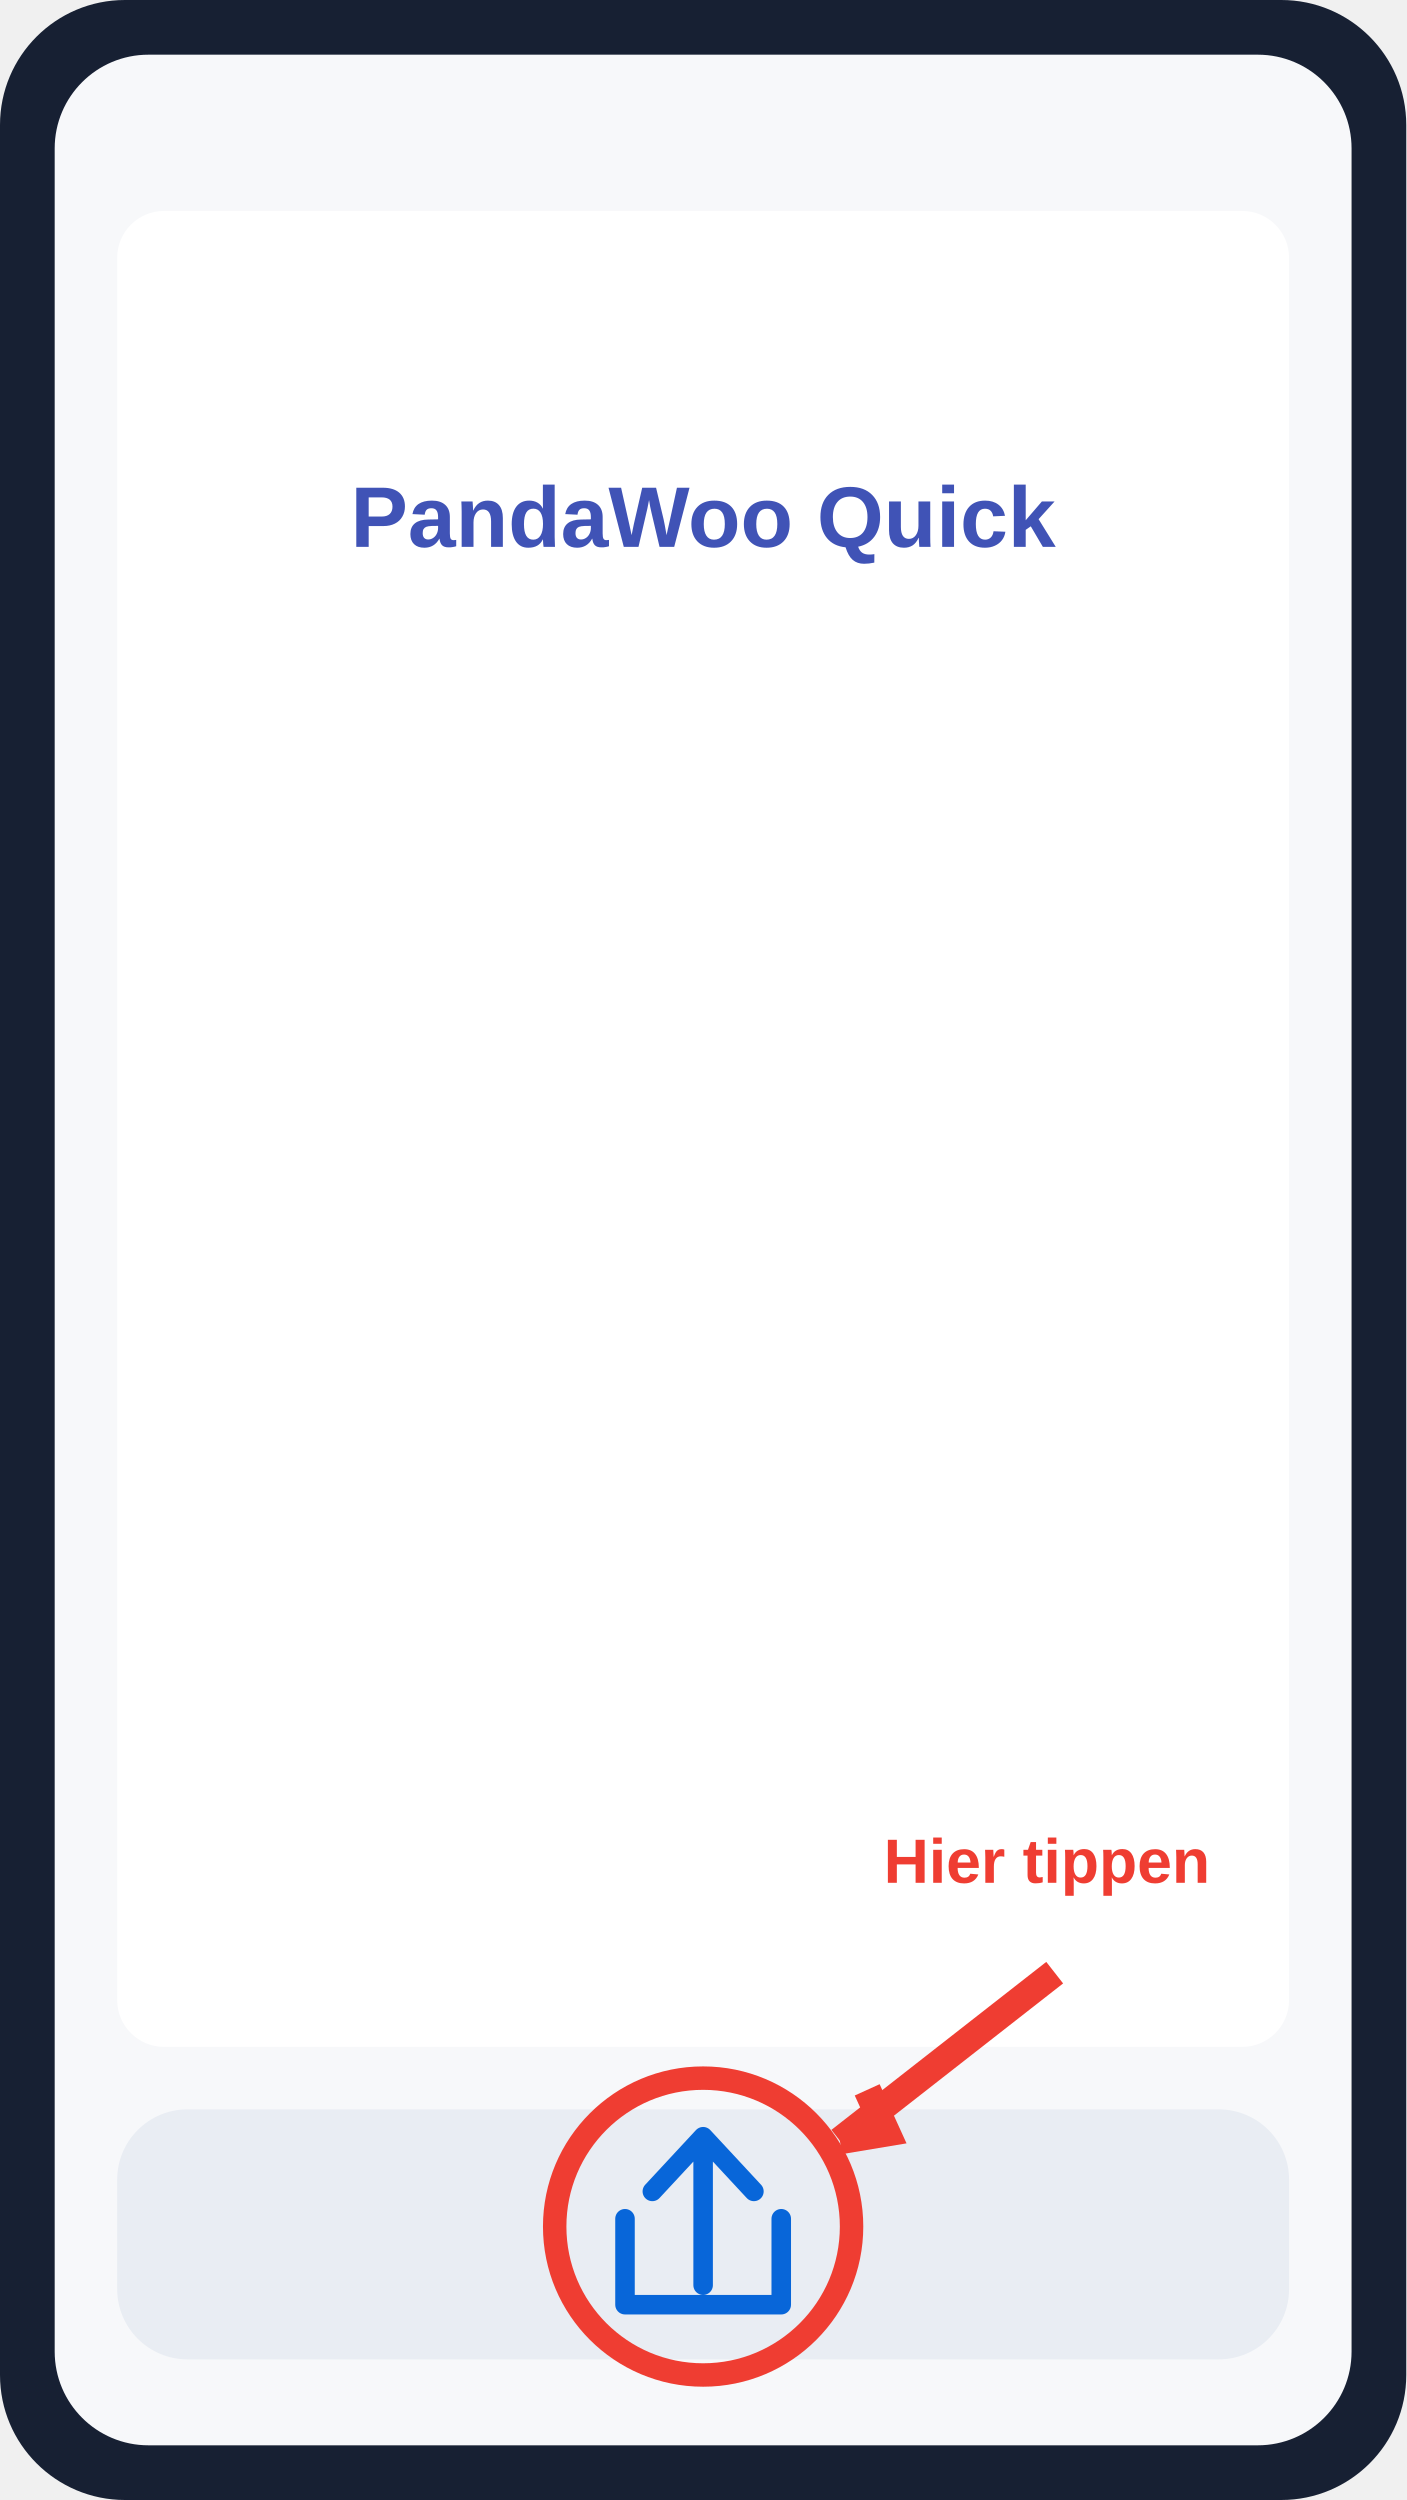
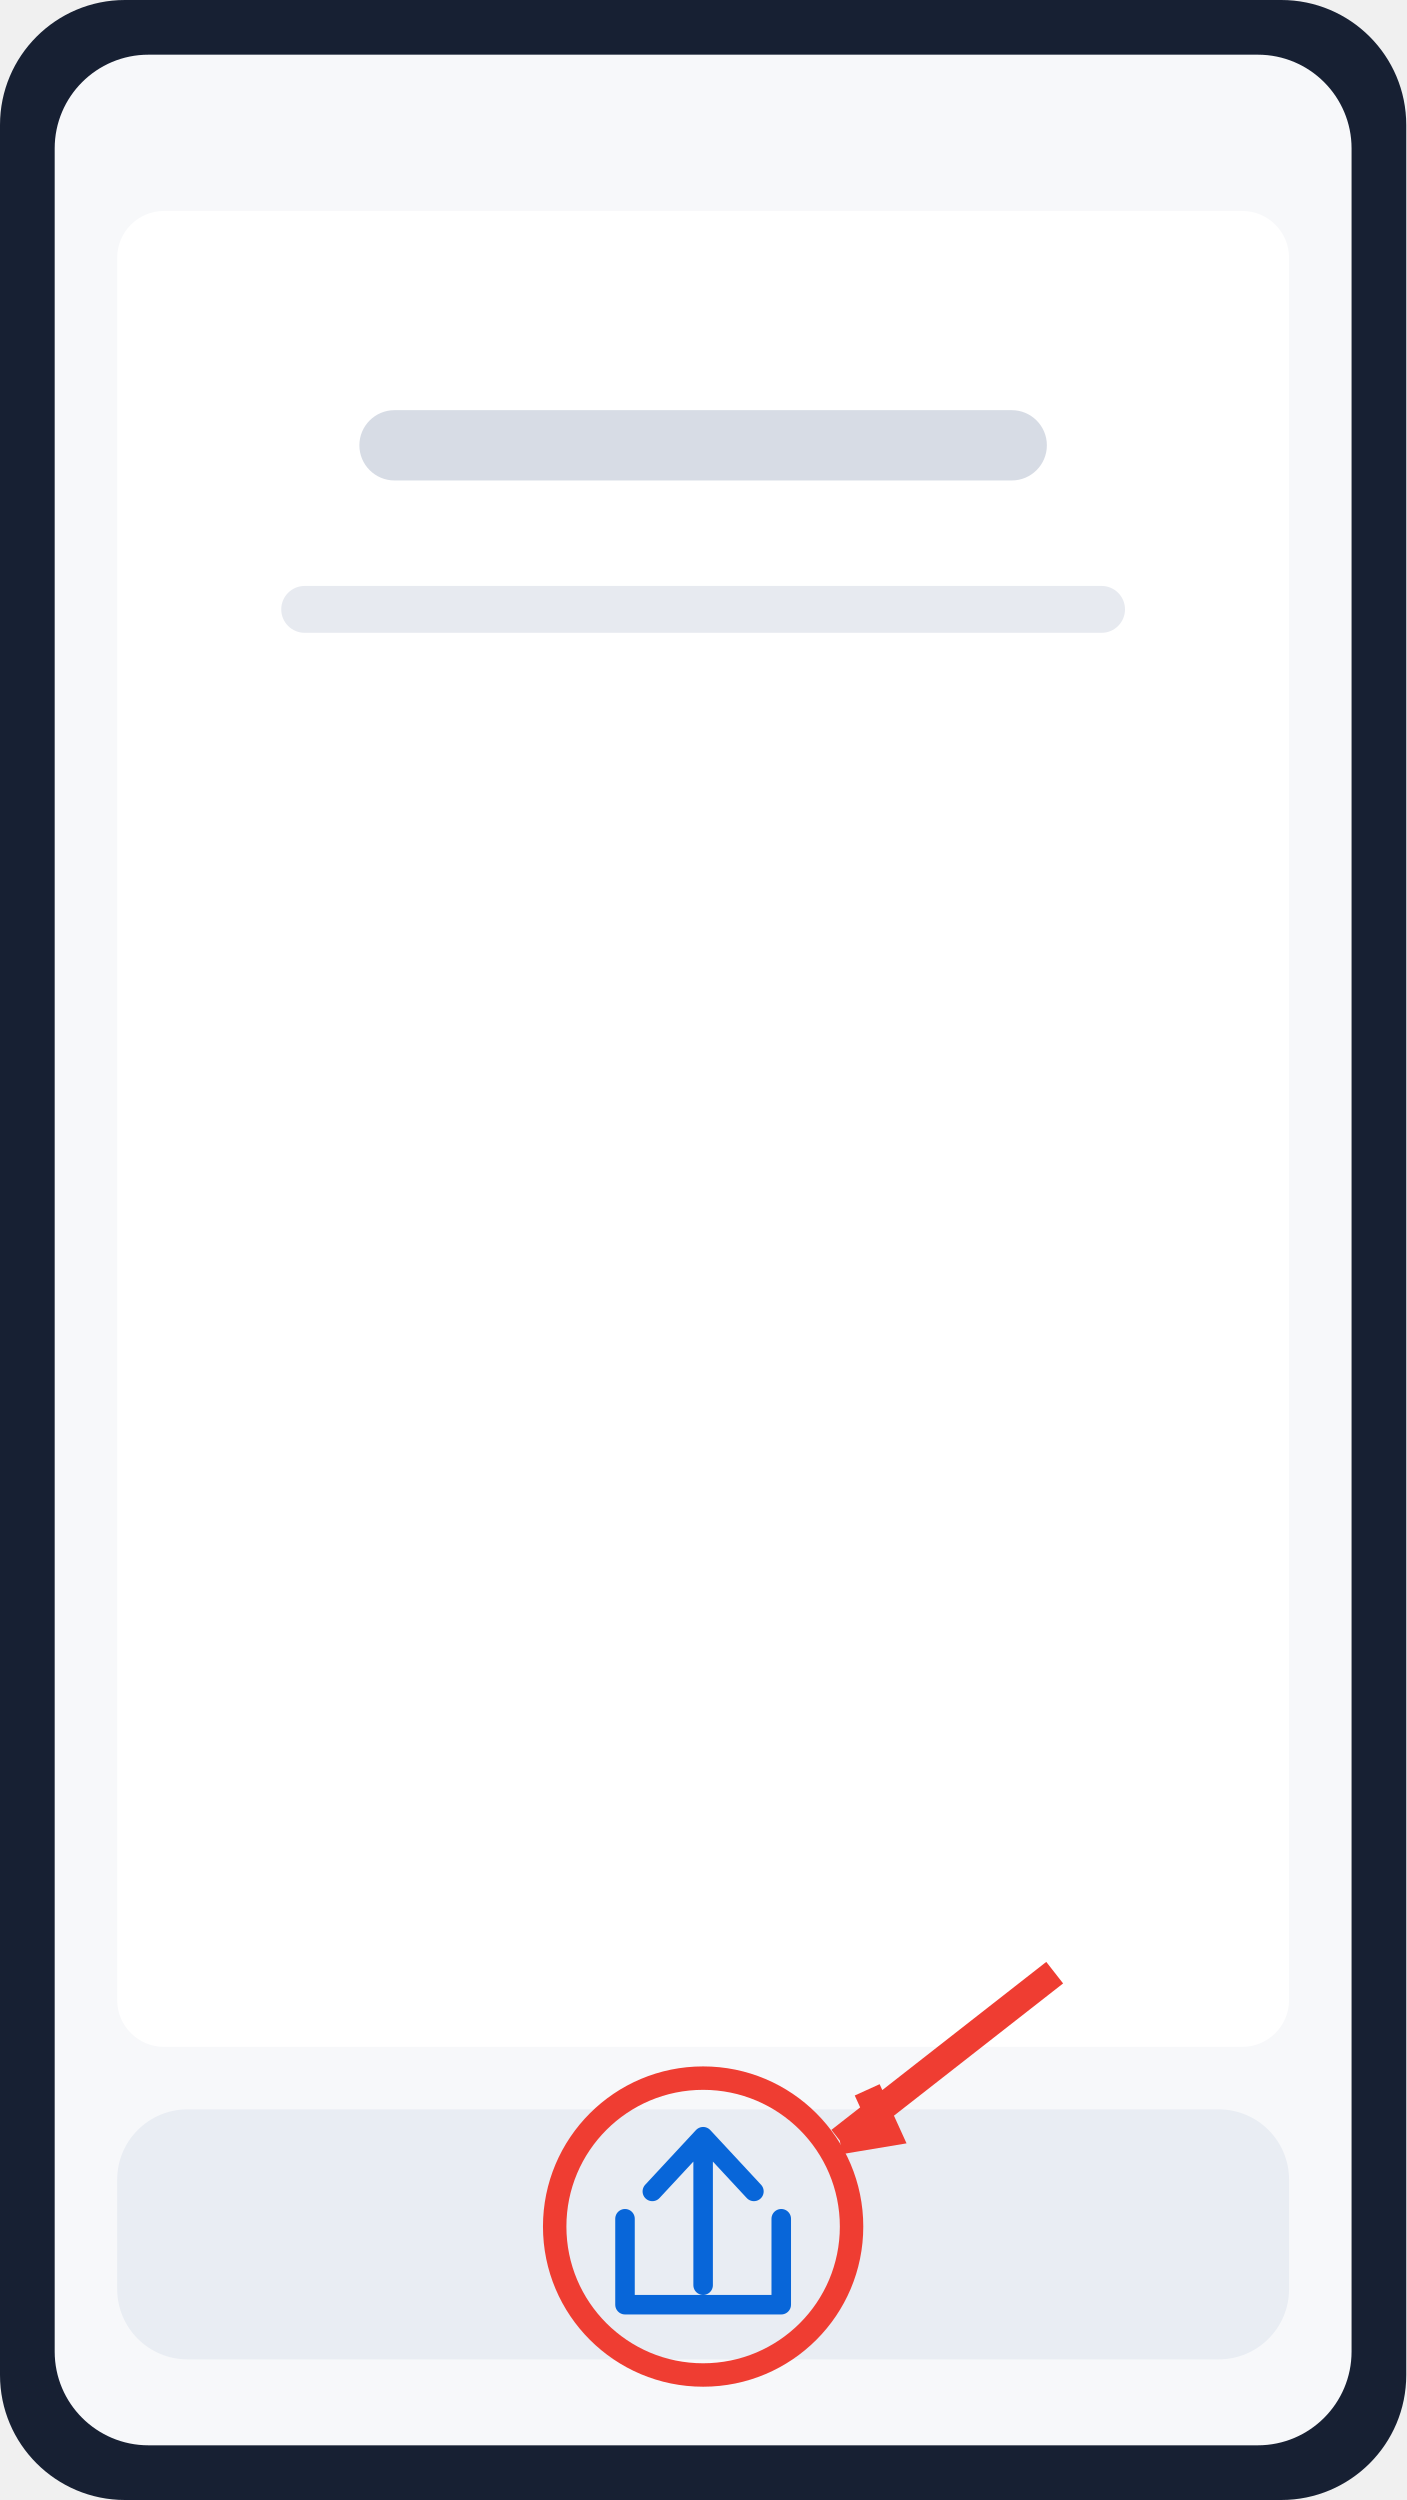
<svg xmlns="http://www.w3.org/2000/svg" viewBox="0 0 360 640">
  <rect width="360" height="640" rx="32" fill="#172033" />
  <rect x="14" y="14" width="332" height="612" rx="24" fill="#f7f8fa" />
  <rect x="30" y="54" width="300" height="470" rx="12" fill="#fff" />
-   <text x="180" y="140" text-anchor="middle" font-family="Arial" font-size="22" font-weight="700" fill="#4053b6">PandaWoo Quick</text>
+   <rect x="92" y="105" width="176" height="18" rx="9" fill="#d7dce5" />
+   <rect x="72" y="150" width="216" height="12" rx="6" fill="#e7eaf0" />
  <rect x="30" y="540" width="300" height="64" rx="18" fill="#e9edf3" />
  <path d="M180 585v-38m0 0-13 14m13-14 13 14M160 568v22h40v-22" fill="none" stroke="#0866d9" stroke-width="5" stroke-linecap="round" stroke-linejoin="round" />
  <circle cx="180" cy="570" r="38" fill="none" stroke="#ef3d32" stroke-width="6" />
-   <path d="M270 505 215 548" stroke="#ef3d32" stroke-width="7" />
-   <path d="m215 548 12-2-5-11" fill="none" stroke="#ef3d32" stroke-width="7" />
-   <text x="268" y="482" text-anchor="middle" font-family="Arial" font-size="16" font-weight="700" fill="#ef3d32">Hier tippen</text>
+   <path d="M270 505 215 548m0 0 12-2-5-11" fill="none" stroke="#ef3d32" stroke-width="7" />
</svg>
